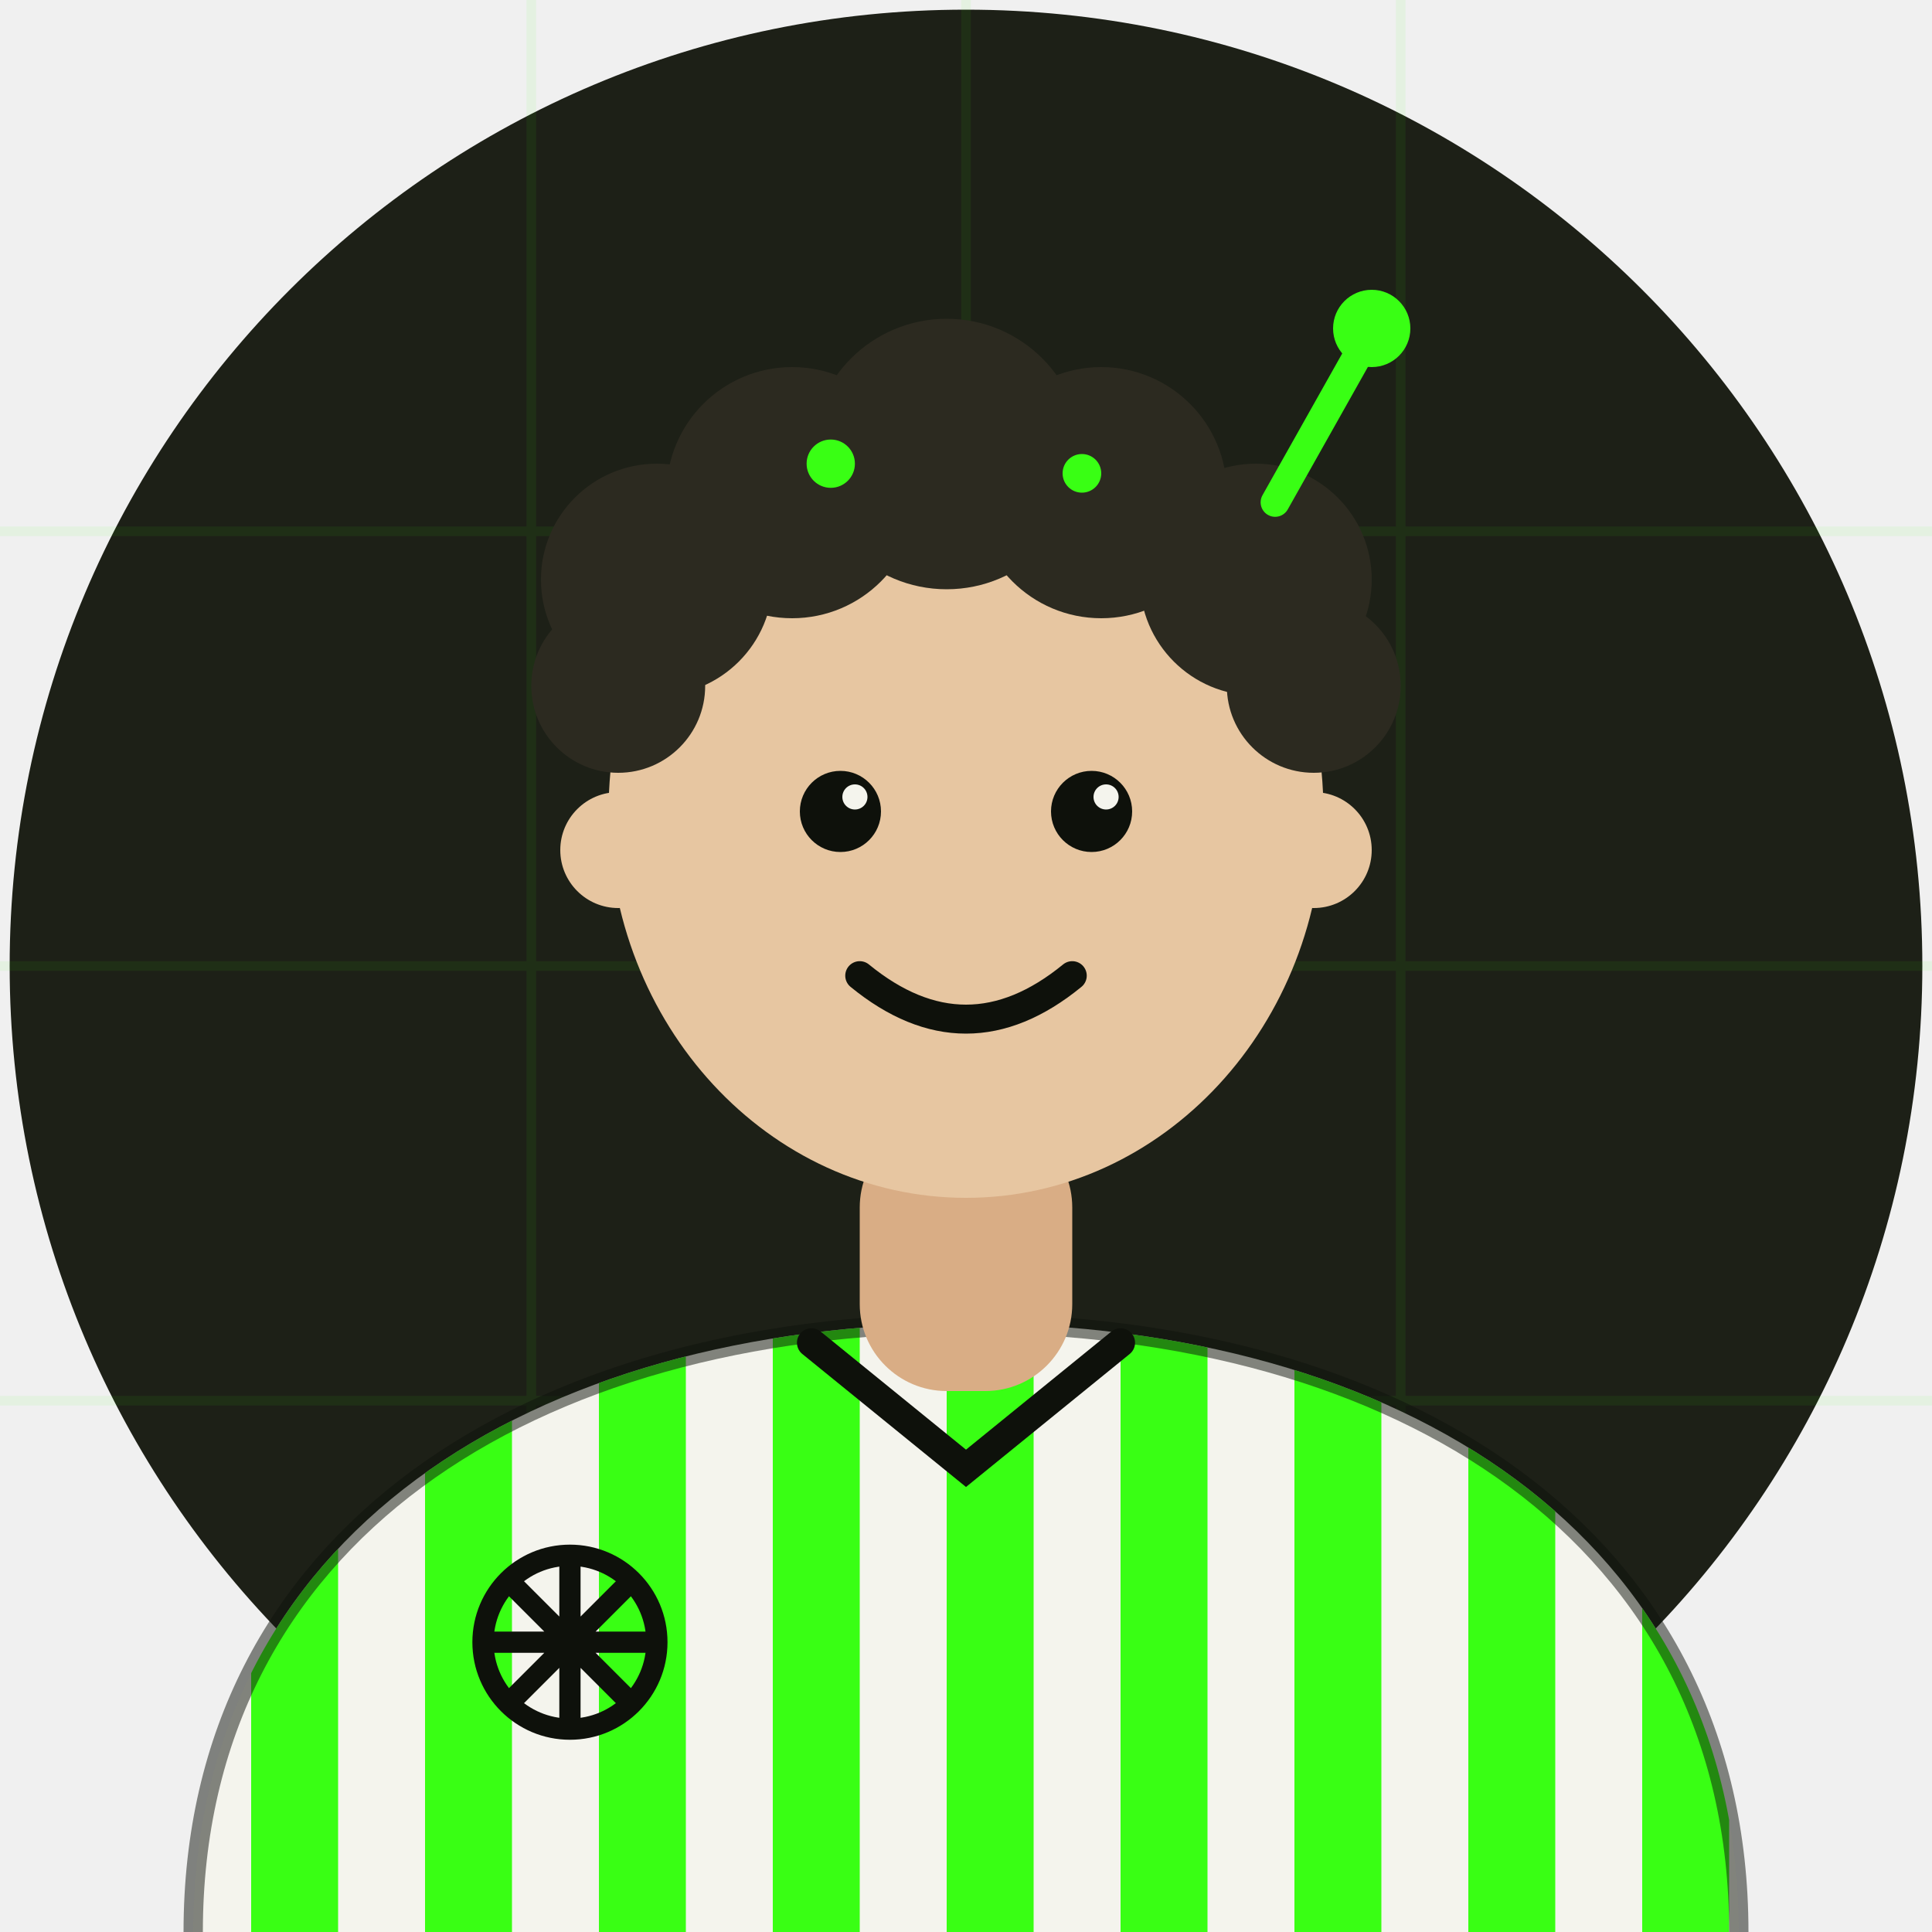
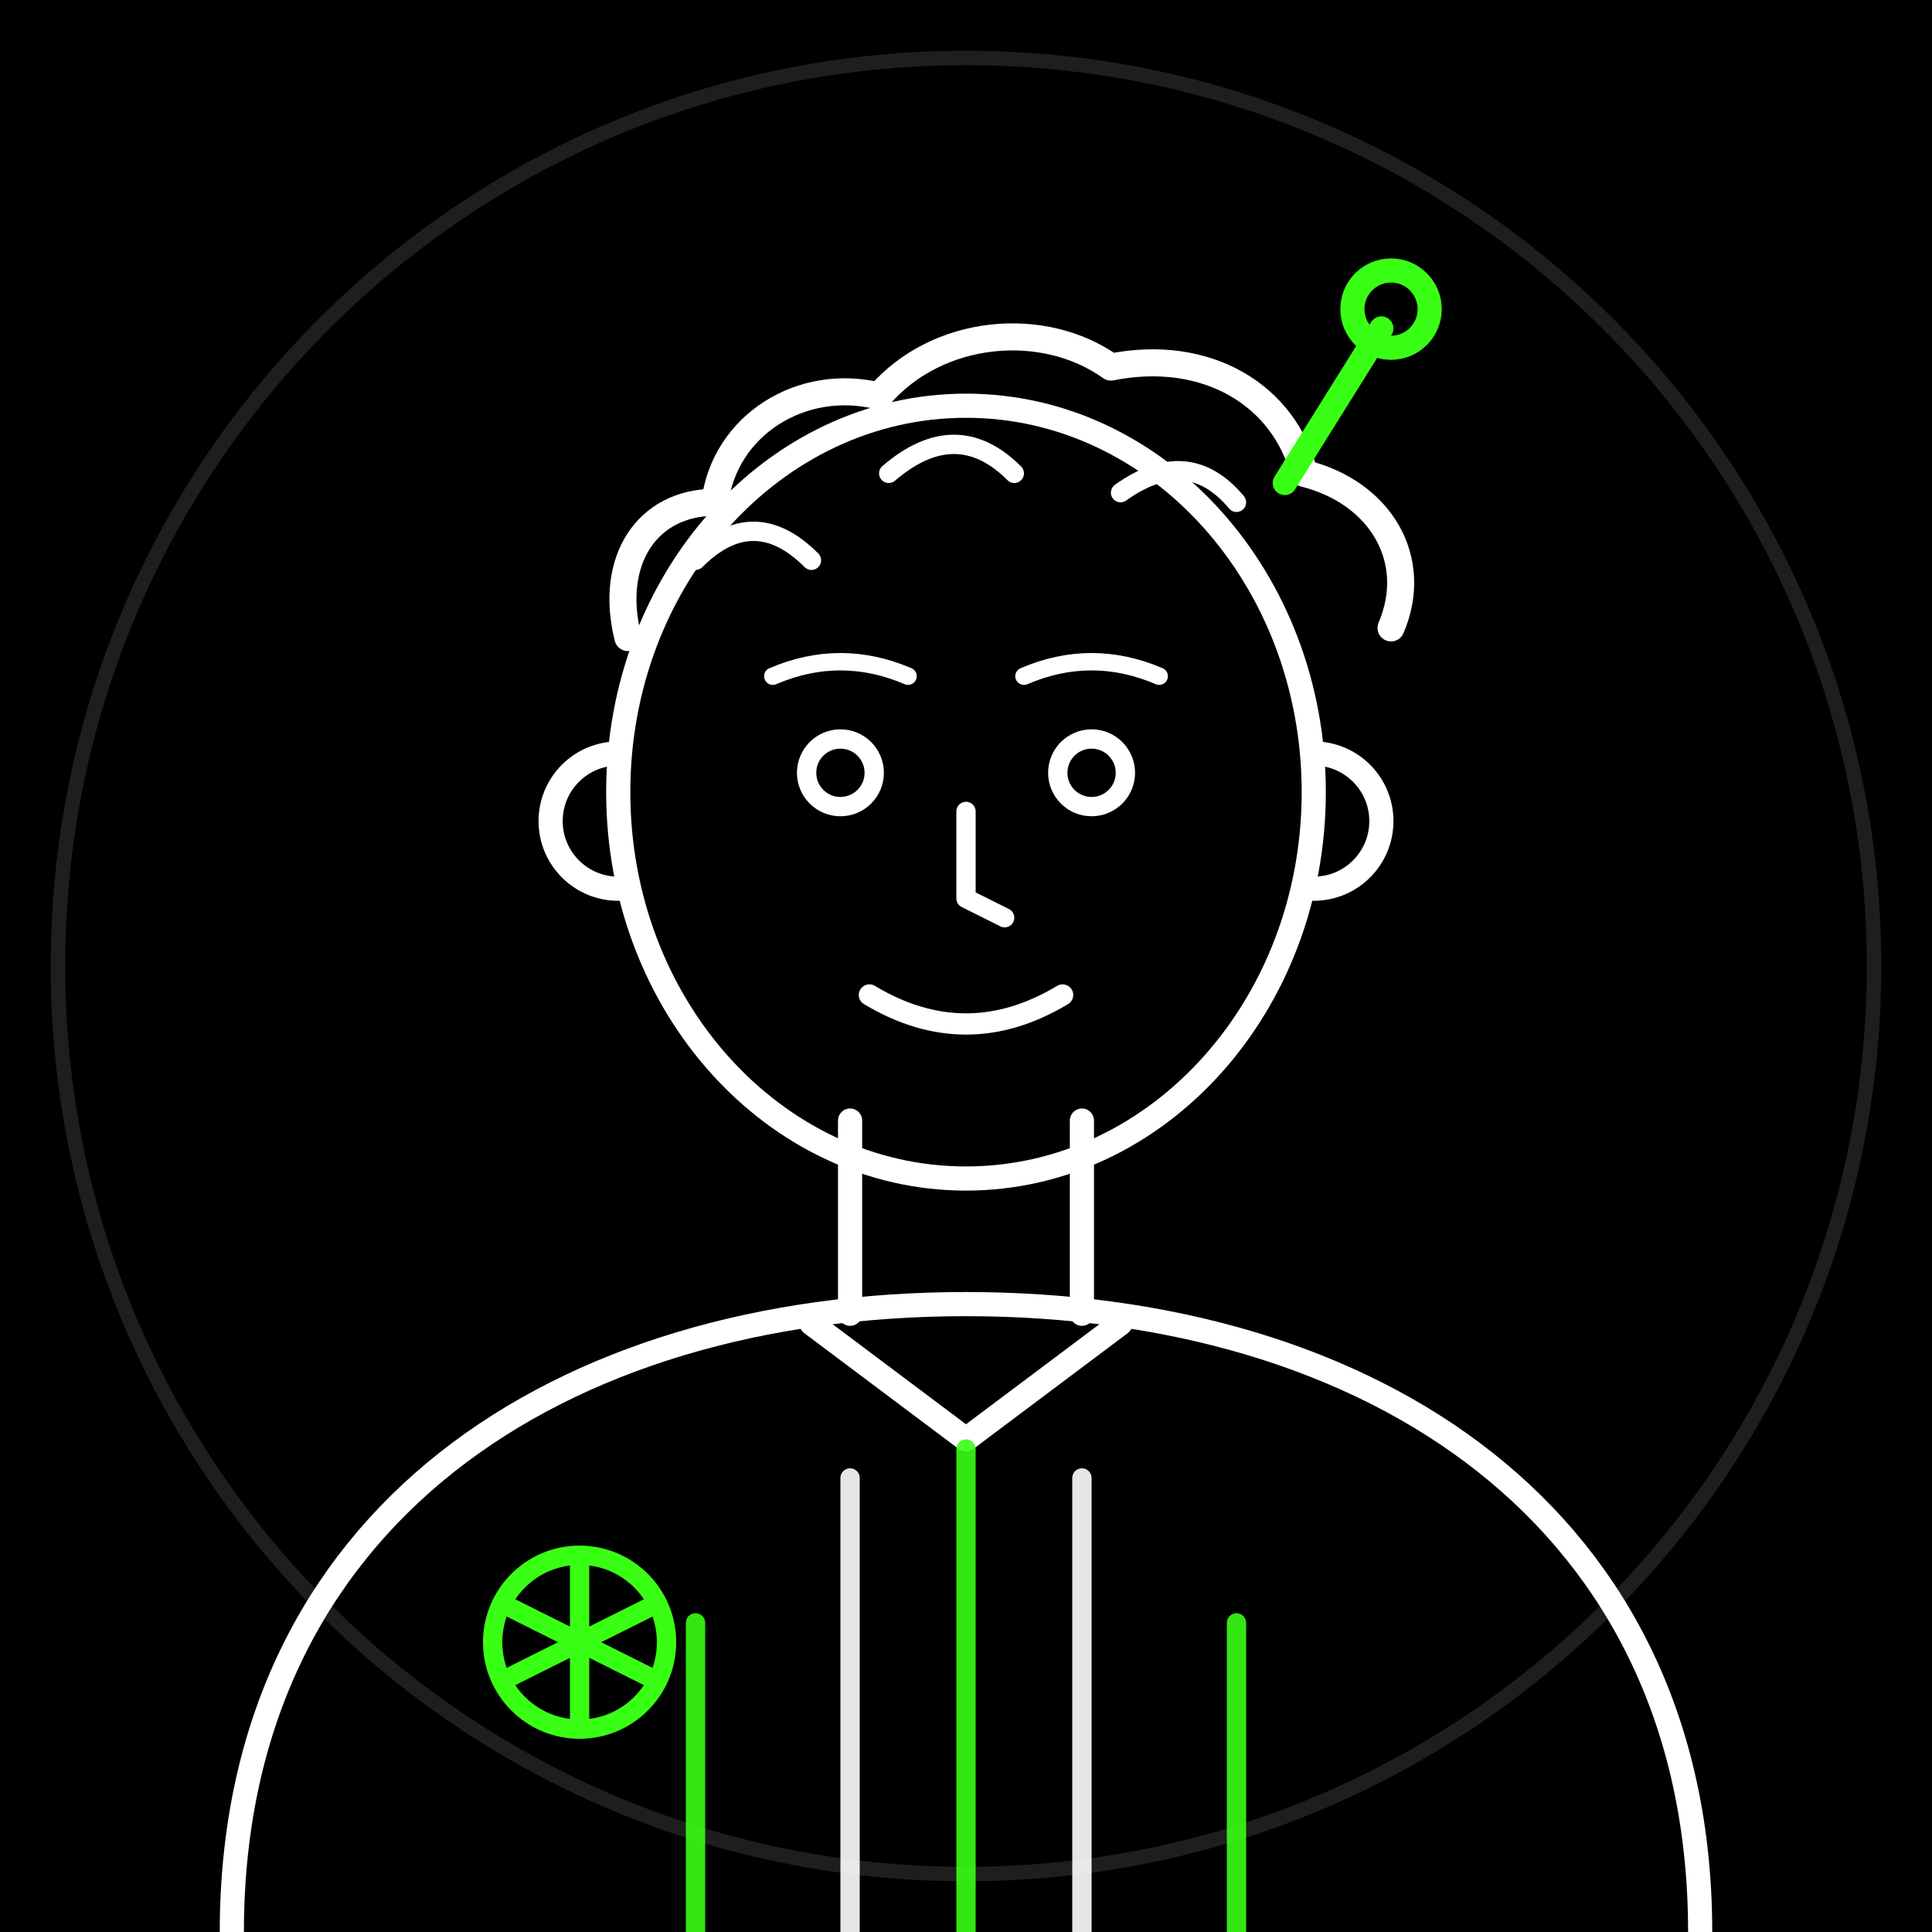
- <svg xmlns="http://www.w3.org/2000/svg" viewBox="0 0 200 200" role="img" aria-label="Álvaro García: avatar con pelo rizado, antena de robot y camiseta de rayas verde y blanca">
-   <defs>
-     <clipPath id="body">
-       <path d="M20 200c0-41 35-63 80-63s80 22 80 63z" />
-     </clipPath>
-   </defs>
-   <circle cx="100" cy="100" r="99" fill="#1d2017" />
-   <g stroke="#39ff14" stroke-opacity=".07" stroke-width="1">
-     <path d="M0 55h200M0 100h200M0 145h200M55 0v200M100 0v200M145 0v200" />
-   </g>
-   <g clip-path="url(#body)">
-     <rect x="18" y="135" width="164" height="66" fill="#f4f4ed" />
-     <g fill="#39ff14">
-       <rect x="26" y="135" width="9" height="66" />
-       <rect x="44" y="135" width="9" height="66" />
-       <rect x="62" y="135" width="9" height="66" />
-       <rect x="80" y="135" width="9" height="66" />
-       <rect x="98" y="135" width="9" height="66" />
-       <rect x="116" y="135" width="9" height="66" />
-       <rect x="134" y="135" width="9" height="66" />
-       <rect x="152" y="135" width="9" height="66" />
-       <rect x="170" y="135" width="9" height="66" />
+ <svg xmlns="http://www.w3.org/2000/svg" viewBox="0 0 200 200" role="img" aria-label="Álvaro García: retrato de trazo con pelo rizado, antena de robot y volante">
+   <rect width="200" height="200" fill="#000000" />
+   <circle cx="100" cy="100" r="94" fill="none" stroke="#ffffff" stroke-opacity=".12" stroke-width="1.5" />
+   <g fill="none" stroke-linecap="round" stroke-linejoin="round">
+     <path d="M24 200c0-43 34-65 76-65s76 22 76 65" stroke="#ffffff" stroke-width="2.5" />
+     <path d="M84 137l16 12 16-12" stroke="#ffffff" stroke-width="2.5" />
+     <g stroke-width="2" opacity=".9">
+       <path d="M72 168v32" stroke="#39ff14" />
+       <path d="M88 153v47" stroke="#ffffff" />
+       <path d="M100 150v50" stroke="#39ff14" />
+       <path d="M112 153v47" stroke="#ffffff" />
+       <path d="M128 168v32" stroke="#39ff14" />
+     </g>
+     <path d="M88 116v20M112 116v20" stroke="#ffffff" stroke-width="2.5" />
+     <ellipse cx="100" cy="82" rx="36" ry="40" stroke="#ffffff" stroke-width="2.5" />
+     <path d="M64 78a6 6 0 0 0 0 14M136 78a6 6 0 0 1 0 14" stroke="#ffffff" stroke-width="2.5" />
+     <circle cx="87" cy="80" r="3.5" stroke="#ffffff" stroke-width="2" />
+     <circle cx="113" cy="80" r="3.5" stroke="#ffffff" stroke-width="2" />
+     <path d="M80 70q7-3 14 0M106 70q7-3 14 0" stroke="#ffffff" stroke-width="1.8" />
+     <path d="M100 84v9l4 2" stroke="#ffffff" stroke-width="2" />
+     <path d="M90 103q10 6 20 0" stroke="#ffffff" stroke-width="2.2" />
+     <path d="M65 66c-2-8 2-14 9-14 1-8 9-13 17-11 6-7 17-8 24-3 10-2 18 3 20 11 8 2 12 9 9 16" stroke="#ffffff" stroke-width="2.8" />
+     <path d="M72 58q6-6 12 0M92 49q7-6 13 0M116 51q7-5 12 1" stroke="#ffffff" stroke-width="2" />
+     <path d="M133 50l10-16" stroke="#39ff14" stroke-width="2.5" />
+     <circle cx="144" cy="32" r="4" stroke="#39ff14" stroke-width="2.5" />
+     <g transform="translate(60 170)" stroke="#39ff14" stroke-width="2">
+       <circle r="9" />
+       <path d="M0-9v18M-8-4l16 8M-8 4l16-8" />
    </g>
  </g>
-   <path d="M20 200c0-41 35-63 80-63s80 22 80 63" fill="none" stroke="#0e110b" stroke-width="2" opacity=".5" />
-   <path d="M84 139l16 13 16-13" fill="none" stroke="#0e110b" stroke-width="3" stroke-linecap="round" />
-   <rect x="89" y="116" width="22" height="28" rx="9" fill="#d9ad85" />
-   <circle cx="64" cy="88" r="6" fill="#e7c6a1" />
-   <circle cx="136" cy="88" r="6" fill="#e7c6a1" />
-   <ellipse cx="100" cy="84" rx="37" ry="40" fill="#e7c6a1" />
-   <g fill="#2c2a20">
-     <circle cx="68" cy="60" r="12" />
-     <circle cx="82" cy="51" r="13" />
-     <circle cx="98" cy="47" r="14" />
-     <circle cx="114" cy="51" r="13" />
-     <circle cx="130" cy="60" r="12" />
-     <circle cx="64" cy="71" r="9" />
-     <circle cx="136" cy="71" r="9" />
-   </g>
-   <circle cx="86" cy="48" r="2.5" fill="#39ff14" />
-   <circle cx="112" cy="49" r="2" fill="#39ff14" />
-   <path d="M132 52l9-16" stroke="#39ff14" stroke-width="3" stroke-linecap="round" />
-   <circle cx="142" cy="34" r="4" fill="#39ff14" />
-   <circle cx="87" cy="84" r="4.2" fill="#0e110b" />
-   <circle cx="113" cy="84" r="4.2" fill="#0e110b" />
-   <circle cx="88.5" cy="82.5" r="1.3" fill="#f4f4ed" />
-   <circle cx="114.5" cy="82.5" r="1.3" fill="#f4f4ed" />
-   <path d="M89 101q11 9 22 0" fill="none" stroke="#0e110b" stroke-width="3" stroke-linecap="round" />
-   <g transform="translate(59 170)" fill="none" stroke="#0e110b" stroke-width="2.2">
-     <circle r="9" />
-     <path d="M0-9v18M-9 0h18M-6-6l12 12M6-6L-6 6" />
-   </g>
</svg>
